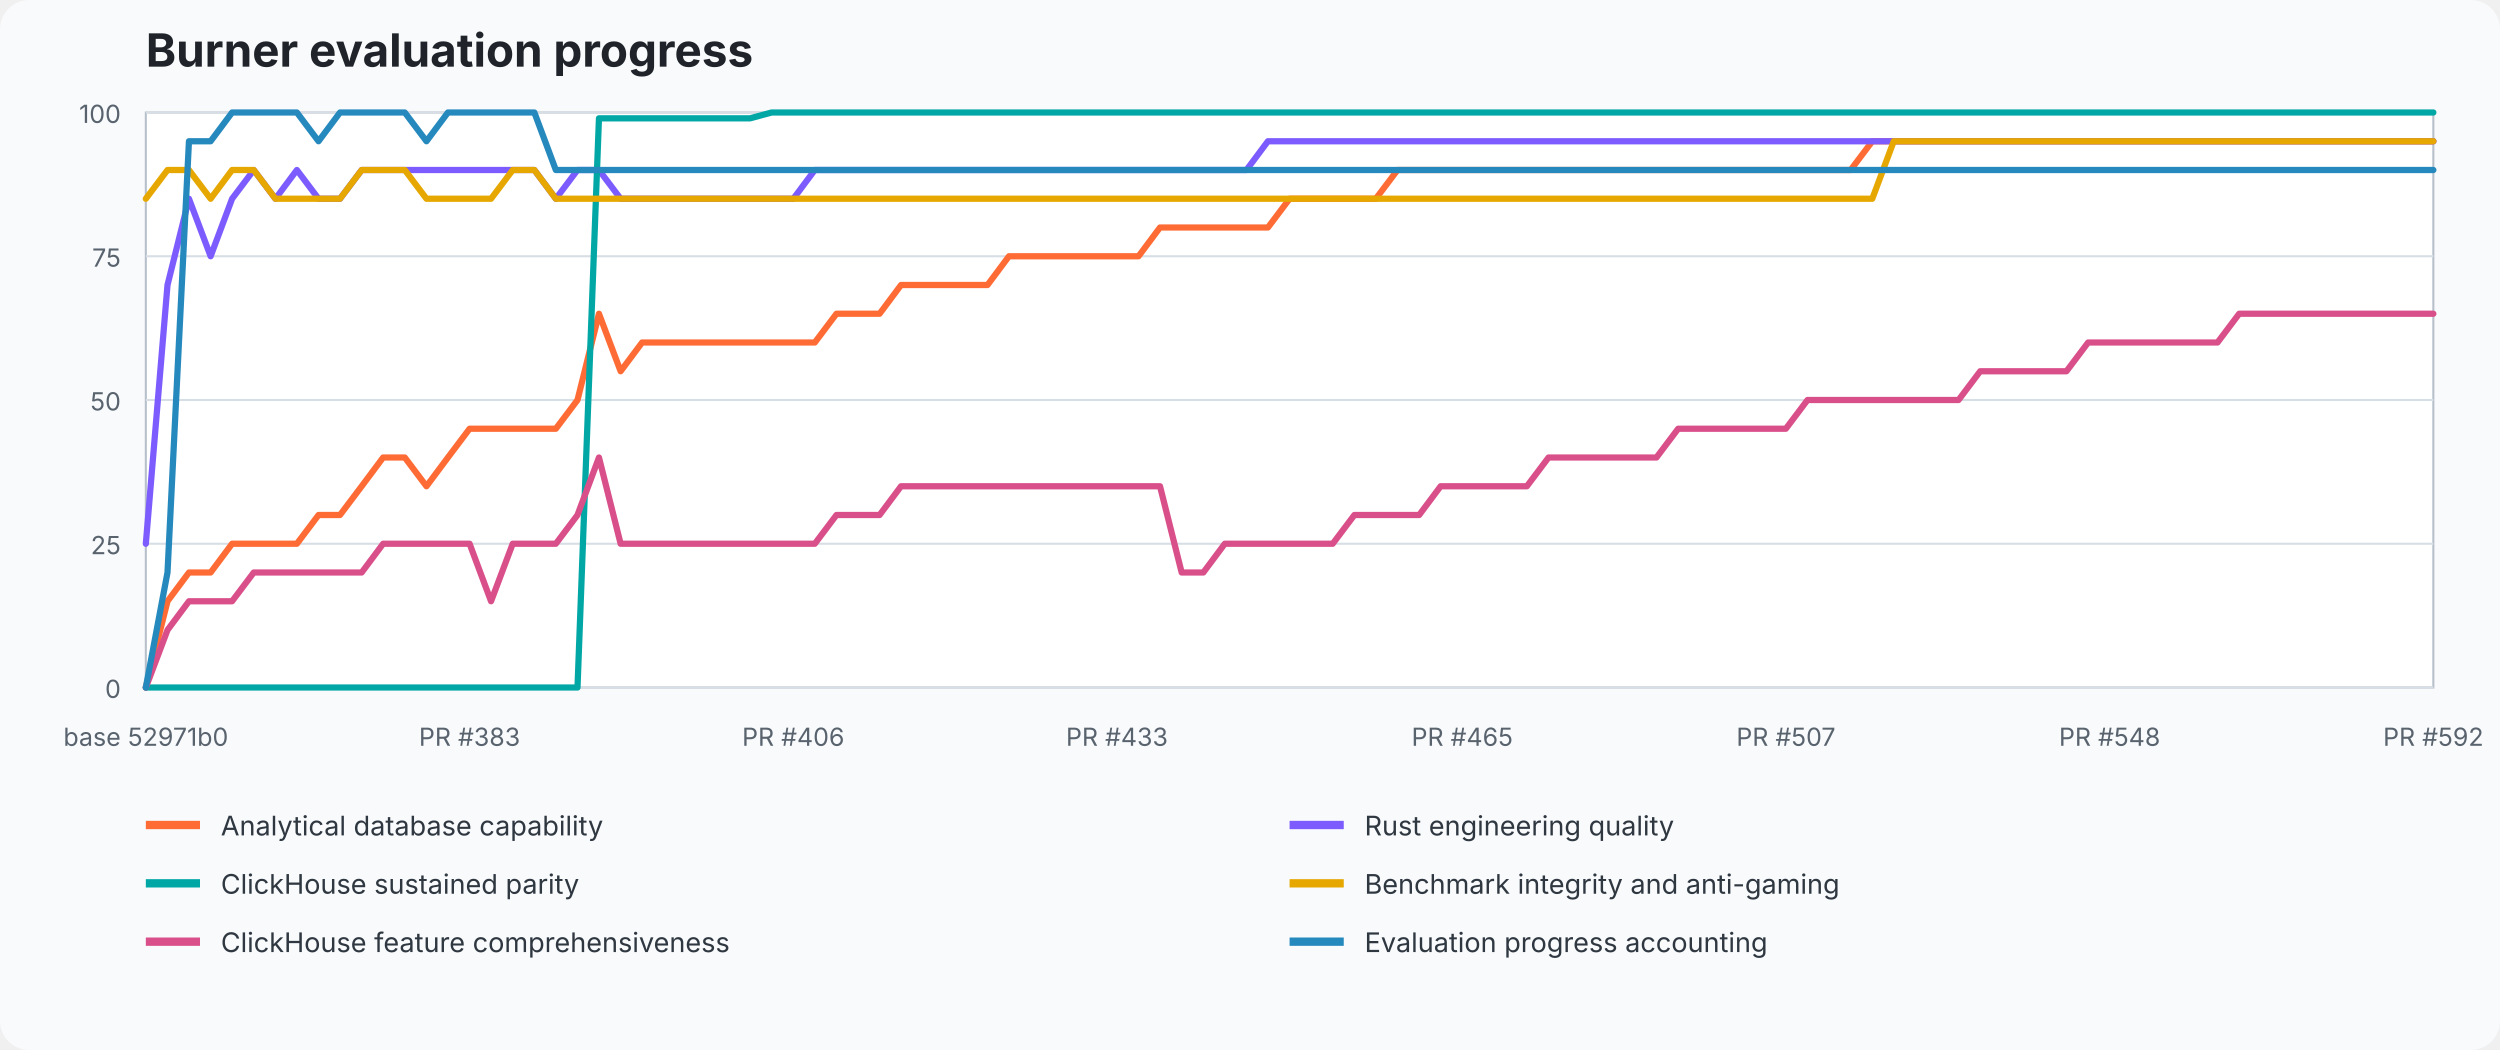
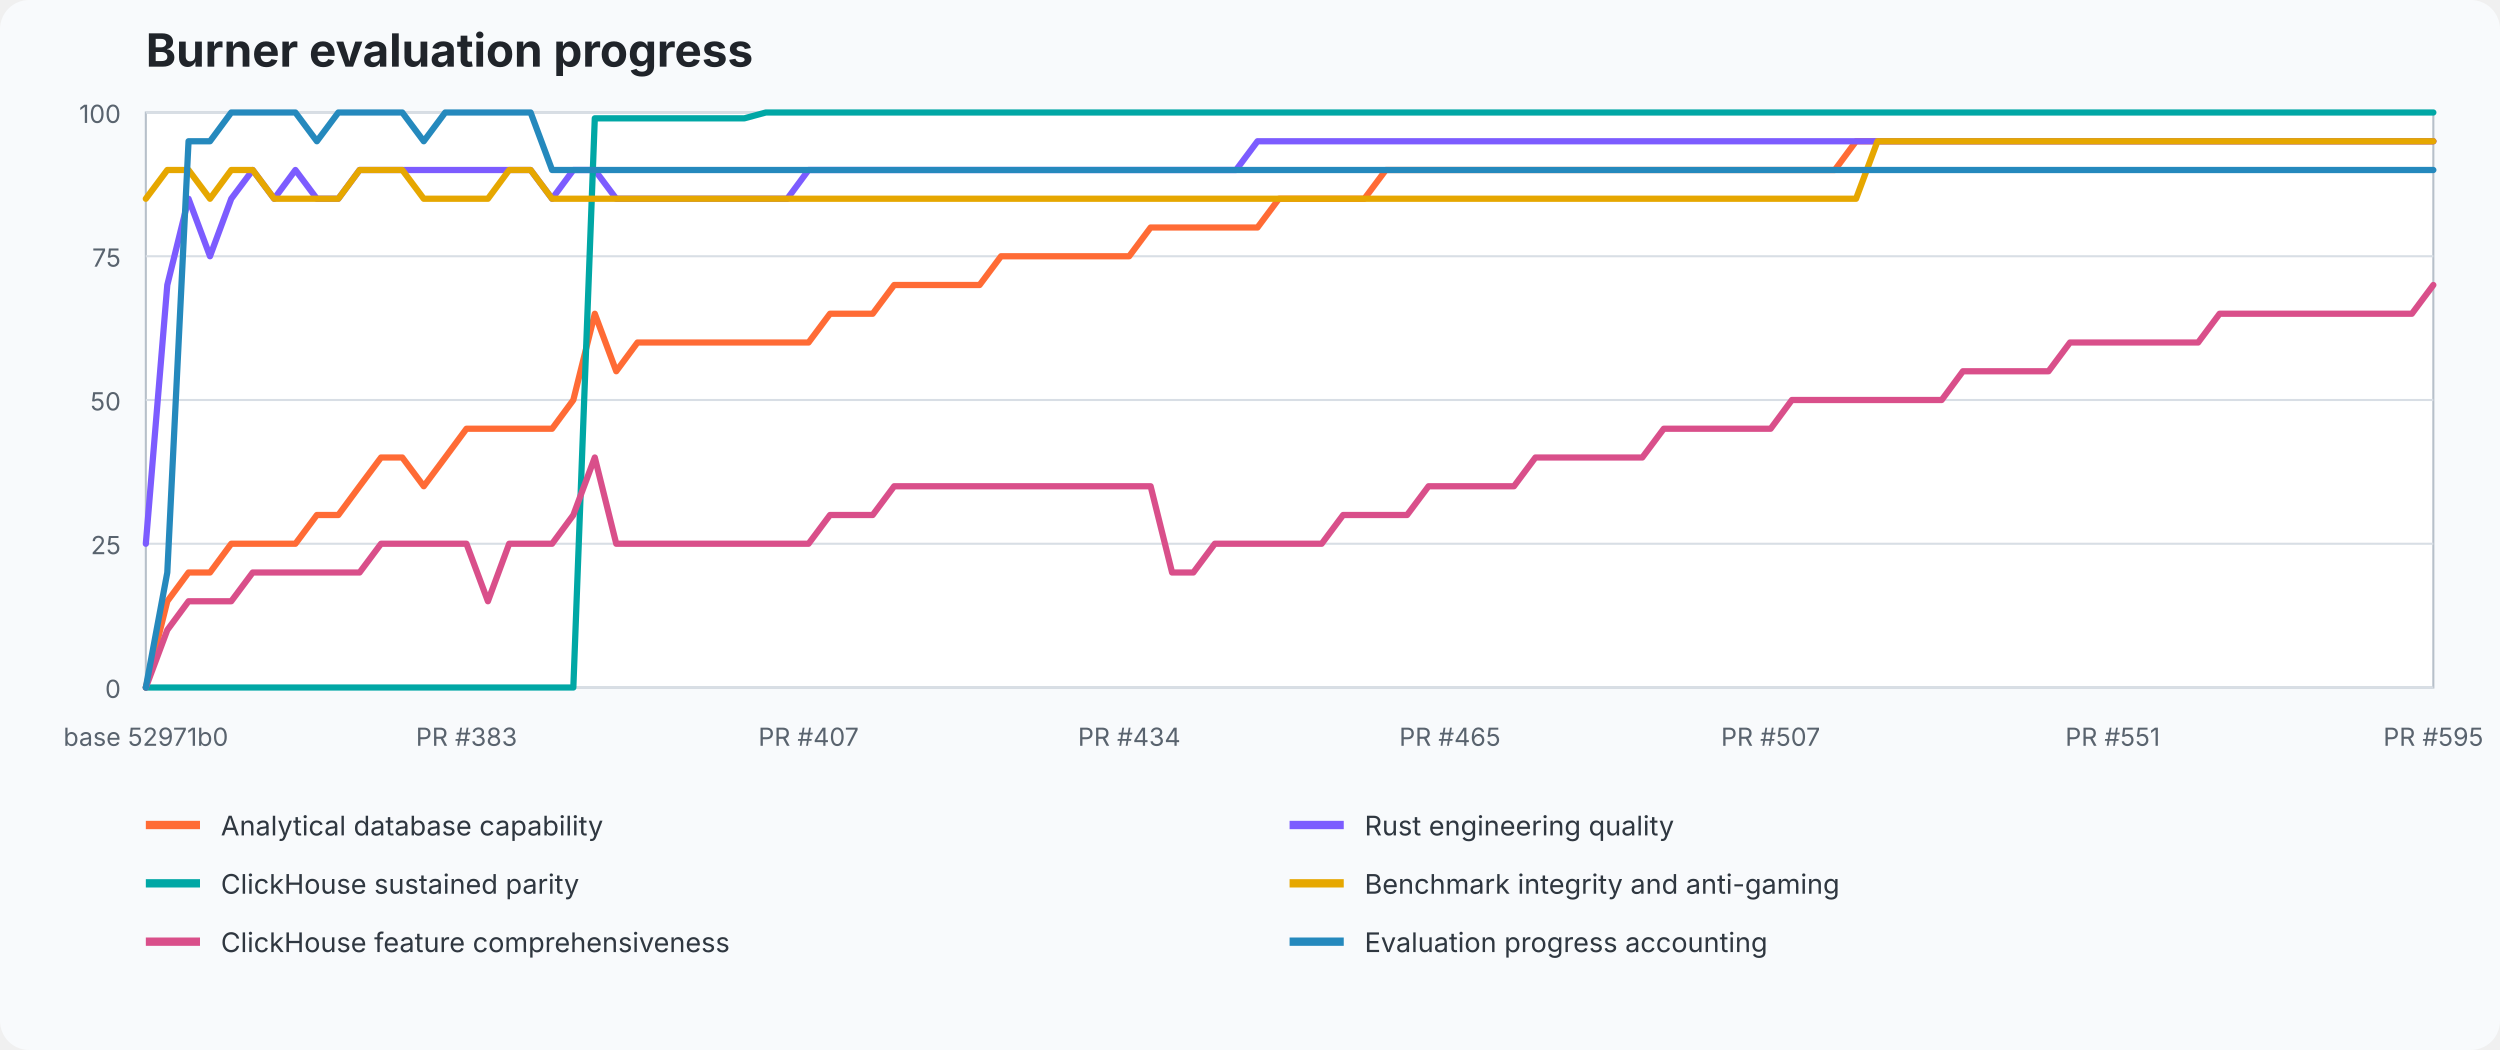
<svg xmlns="http://www.w3.org/2000/svg" width="1200" height="504" viewBox="0 0 1200 504" role="img" aria-labelledby="title desc">
  <style>text{font-family:ui-sans-serif,system-ui,-apple-system,BlinkMacSystemFont,"Segoe UI",sans-serif}.title{font-size:22px;font-weight:700;fill:#20242a}.axis{font-size:12px;fill:#59636e}.legend{font-size:13px;fill:#2f3740}.grid{stroke:#d8dee5;stroke-width:1}.plot{fill:#fff;stroke:#b7c0ca}</style>
  <rect width="100%" height="100%" fill="#f8fafc" rx="14" />
  <text x="70" y="32" class="title">Burner evaluation progress</text>
  <rect x="70" y="54" width="1098" height="276" class="plot" />
  <line x1="70" y1="330" x2="1168" y2="330" class="grid" />
  <text x="58" y="335" text-anchor="end" class="axis">0</text>
  <line x1="70" y1="261" x2="1168" y2="261" class="grid" />
  <text x="58" y="266" text-anchor="end" class="axis">25</text>
  <line x1="70" y1="192" x2="1168" y2="192" class="grid" />
  <text x="58" y="197" text-anchor="end" class="axis">50</text>
  <line x1="70" y1="123" x2="1168" y2="123" class="grid" />
  <text x="58" y="128" text-anchor="end" class="axis">75</text>
  <line x1="70" y1="54" x2="1168" y2="54" class="grid" />
  <text x="58" y="59" text-anchor="end" class="axis">100</text>
-   <polyline points="70.0,330.0 80.4,288.6 90.7,274.8 101.1,274.8 111.4,261.0 121.8,261.0 132.2,261.0 142.5,261.0 152.9,247.2 163.2,247.2 173.6,233.4 183.9,219.6 194.3,219.6 204.7,233.4 215.0,219.6 225.4,205.8 235.7,205.8 246.1,205.8 256.5,205.8 266.8,205.8 277.2,192.0 287.5,150.6 297.9,178.2 308.2,164.4 318.6,164.4 329.0,164.4 339.3,164.4 349.7,164.4 360.0,164.4 370.4,164.4 380.8,164.4 391.1,164.4 401.5,150.6 411.8,150.6 422.2,150.6 432.5,136.8 442.9,136.8 453.3,136.8 463.6,136.8 474.0,136.8 484.3,123.0 494.7,123.0 505.1,123.0 515.4,123.0 525.8,123.0 536.1,123.0 546.5,123.0 556.8,109.2 567.2,109.2 577.6,109.2 587.9,109.2 598.3,109.2 608.6,109.2 619.0,95.4 629.4,95.4 639.7,95.4 650.1,95.4 660.4,95.4 670.8,81.6 681.2,81.6 691.5,81.6 701.9,81.6 712.2,81.6 722.6,81.6 732.9,81.6 743.3,81.6 753.7,81.6 764.0,81.6 774.4,81.6 784.7,81.6 795.1,81.6 805.5,81.6 815.8,81.6 826.2,81.6 836.5,81.6 846.9,81.6 857.2,81.6 867.6,81.6 878.0,81.6 888.3,81.6 898.7,67.8 909.0,67.8 919.4,67.8 929.8,67.8 940.1,67.8 950.5,67.8 960.8,67.8 971.2,67.8 981.5,67.8 991.9,67.8 1002.3,67.8 1012.6,67.8 1023.0,67.8 1033.3,67.8 1043.7,67.8 1054.1,67.8 1064.4,67.8 1074.8,67.8 1085.1,67.8 1095.5,67.8 1105.8,67.8 1116.2,67.8 1126.6,67.8 1136.9,67.8 1147.3,67.8 1157.6,67.8 1168.0,67.8" fill="none" stroke="#ff6b35" stroke-width="3" stroke-linejoin="round" stroke-linecap="round" />
-   <polyline points="70.0,261.0 80.4,136.8 90.7,95.4 101.1,123.0 111.4,95.4 121.8,81.6 132.2,95.4 142.5,81.6 152.9,95.4 163.2,95.4 173.6,81.6 183.9,81.6 194.3,81.6 204.7,81.6 215.0,81.6 225.4,81.6 235.7,81.6 246.1,81.6 256.5,81.6 266.8,95.4 277.2,81.6 287.5,81.6 297.9,95.4 308.2,95.4 318.6,95.4 329.0,95.4 339.3,95.4 349.7,95.4 360.0,95.4 370.4,95.4 380.8,95.4 391.1,81.6 401.5,81.6 411.8,81.6 422.2,81.6 432.5,81.6 442.9,81.6 453.3,81.6 463.6,81.6 474.0,81.6 484.3,81.6 494.7,81.6 505.1,81.6 515.4,81.6 525.8,81.6 536.1,81.6 546.5,81.6 556.8,81.6 567.2,81.6 577.6,81.6 587.9,81.6 598.3,81.6 608.6,67.8 619.0,67.8 629.4,67.8 639.7,67.8 650.1,67.8 660.4,67.8 670.8,67.8 681.2,67.8 691.5,67.8 701.9,67.8 712.2,67.8 722.6,67.8 732.9,67.8 743.3,67.8 753.7,67.8 764.0,67.8 774.4,67.8 784.7,67.8 795.1,67.8 805.5,67.8 815.8,67.8 826.2,67.8 836.5,67.8 846.9,67.8 857.2,67.8 867.6,67.8 878.0,67.8 888.3,67.8 898.7,67.8 909.0,67.8 919.4,67.8 929.8,67.8 940.1,67.8 950.5,67.8 960.8,67.8 971.2,67.8 981.5,67.8 991.9,67.8 1002.3,67.8 1012.6,67.8 1023.0,67.8 1033.3,67.8 1043.7,67.8 1054.1,67.8 1064.4,67.8 1074.8,67.8 1085.1,67.8 1095.5,67.8 1105.8,67.8 1116.2,67.8 1126.6,67.8 1136.9,67.8 1147.3,67.8 1157.6,67.8 1168.0,67.8" fill="none" stroke="#7c5cff" stroke-width="3" stroke-linejoin="round" stroke-linecap="round" />
-   <polyline points="70.0,330.0 80.4,330.0 90.7,330.0 101.1,330.0 111.4,330.0 121.8,330.0 132.2,330.0 142.5,330.0 152.9,330.0 163.2,330.0 173.6,330.0 183.9,330.0 194.3,330.0 204.7,330.0 215.0,330.0 225.4,330.0 235.7,330.0 246.1,330.0 256.5,330.0 266.8,330.0 277.2,330.0 287.5,56.8 297.9,56.8 308.2,56.8 318.6,56.8 329.0,56.8 339.3,56.8 349.7,56.8 360.0,56.8 370.4,54.0 380.8,54.0 391.1,54.0 401.5,54.0 411.8,54.0 422.2,54.0 432.5,54.0 442.9,54.0 453.3,54.0 463.6,54.0 474.0,54.0 484.3,54.0 494.7,54.0 505.1,54.0 515.4,54.0 525.8,54.0 536.1,54.0 546.5,54.0 556.8,54.0 567.2,54.0 577.6,54.0 587.9,54.0 598.3,54.0 608.6,54.0 619.0,54.0 629.4,54.0 639.7,54.0 650.1,54.0 660.4,54.0 670.8,54.0 681.2,54.0 691.5,54.0 701.9,54.0 712.2,54.0 722.6,54.0 732.9,54.0 743.3,54.0 753.7,54.0 764.0,54.0 774.4,54.0 784.7,54.0 795.1,54.0 805.5,54.0 815.8,54.0 826.2,54.0 836.5,54.0 846.9,54.0 857.2,54.0 867.6,54.0 878.0,54.0 888.3,54.0 898.7,54.0 909.0,54.0 919.4,54.0 929.8,54.0 940.1,54.0 950.5,54.0 960.8,54.0 971.2,54.0 981.5,54.0 991.9,54.0 1002.3,54.0 1012.6,54.0 1023.0,54.0 1033.3,54.0 1043.7,54.0 1054.1,54.0 1064.4,54.0 1074.8,54.0 1085.1,54.0 1095.5,54.0 1105.8,54.0 1116.2,54.0 1126.6,54.0 1136.9,54.0 1147.3,54.0 1157.6,54.0 1168.0,54.0" fill="none" stroke="#00a7a5" stroke-width="3" stroke-linejoin="round" stroke-linecap="round" />
-   <polyline points="70.0,95.4 80.4,81.6 90.7,81.6 101.1,95.4 111.4,81.6 121.8,81.6 132.2,95.4 142.5,95.4 152.9,95.4 163.2,95.4 173.6,81.6 183.9,81.6 194.3,81.6 204.7,95.4 215.0,95.4 225.4,95.4 235.7,95.4 246.1,81.6 256.5,81.6 266.8,95.4 277.2,95.4 287.5,95.4 297.9,95.4 308.2,95.4 318.6,95.4 329.0,95.4 339.3,95.4 349.7,95.4 360.0,95.4 370.4,95.4 380.8,95.4 391.1,95.4 401.5,95.4 411.8,95.4 422.2,95.4 432.5,95.4 442.9,95.4 453.3,95.4 463.6,95.4 474.0,95.4 484.3,95.4 494.7,95.4 505.1,95.4 515.4,95.4 525.8,95.4 536.1,95.4 546.5,95.4 556.8,95.4 567.2,95.4 577.6,95.4 587.9,95.4 598.3,95.4 608.6,95.4 619.0,95.4 629.4,95.4 639.7,95.4 650.1,95.4 660.4,95.4 670.8,95.4 681.2,95.4 691.5,95.4 701.9,95.4 712.2,95.4 722.6,95.4 732.9,95.4 743.3,95.4 753.7,95.4 764.0,95.4 774.4,95.4 784.7,95.4 795.1,95.4 805.5,95.4 815.8,95.4 826.2,95.4 836.5,95.4 846.9,95.4 857.2,95.4 867.6,95.4 878.0,95.4 888.3,95.4 898.7,95.4 909.0,67.8 919.4,67.8 929.8,67.8 940.1,67.8 950.5,67.8 960.8,67.8 971.2,67.8 981.5,67.8 991.9,67.8 1002.3,67.8 1012.6,67.8 1023.0,67.8 1033.3,67.8 1043.7,67.8 1054.1,67.8 1064.4,67.8 1074.8,67.8 1085.1,67.8 1095.5,67.8 1105.8,67.8 1116.2,67.8 1126.6,67.8 1136.9,67.8 1147.3,67.8 1157.6,67.8 1168.0,67.8" fill="none" stroke="#e6a700" stroke-width="3" stroke-linejoin="round" stroke-linecap="round" />
-   <polyline points="70.0,330.0 80.4,302.4 90.7,288.6 101.1,288.6 111.4,288.6 121.8,274.8 132.2,274.8 142.5,274.8 152.9,274.8 163.2,274.8 173.6,274.8 183.9,261.0 194.3,261.0 204.7,261.0 215.0,261.0 225.4,261.0 235.7,288.6 246.1,261.0 256.5,261.0 266.8,261.0 277.2,247.2 287.5,219.6 297.9,261.0 308.2,261.0 318.6,261.0 329.0,261.0 339.3,261.0 349.7,261.0 360.0,261.0 370.4,261.0 380.8,261.0 391.1,261.0 401.5,247.2 411.8,247.2 422.2,247.2 432.5,233.4 442.9,233.4 453.3,233.4 463.6,233.4 474.0,233.4 484.3,233.4 494.7,233.4 505.1,233.4 515.4,233.4 525.8,233.4 536.1,233.4 546.5,233.4 556.8,233.4 567.2,274.8 577.6,274.8 587.9,261.0 598.3,261.0 608.6,261.0 619.0,261.0 629.4,261.0 639.7,261.0 650.1,247.2 660.4,247.2 670.8,247.2 681.2,247.2 691.5,233.4 701.9,233.4 712.2,233.4 722.6,233.4 732.9,233.4 743.3,219.6 753.7,219.6 764.0,219.6 774.4,219.6 784.7,219.6 795.1,219.6 805.5,205.8 815.8,205.8 826.2,205.8 836.5,205.8 846.9,205.8 857.2,205.8 867.6,192.0 878.0,192.0 888.3,192.0 898.7,192.0 909.0,192.0 919.4,192.0 929.8,192.0 940.1,192.0 950.5,178.2 960.8,178.2 971.2,178.2 981.5,178.2 991.9,178.2 1002.3,164.4 1012.6,164.4 1023.0,164.4 1033.3,164.4 1043.7,164.4 1054.1,164.4 1064.4,164.4 1074.8,150.6 1085.1,150.6 1095.5,150.6 1105.8,150.6 1116.2,150.6 1126.6,150.6 1136.9,150.6 1147.3,150.6 1157.6,150.6 1168.0,150.6" fill="none" stroke="#d94f8a" stroke-width="3" stroke-linejoin="round" stroke-linecap="round" />
-   <polyline points="70.0,330.0 80.4,274.8 90.7,67.8 101.1,67.8 111.4,54.0 121.8,54.0 132.2,54.0 142.5,54.0 152.9,67.8 163.2,54.0 173.6,54.0 183.9,54.0 194.3,54.0 204.7,67.8 215.0,54.0 225.4,54.0 235.7,54.0 246.1,54.0 256.5,54.0 266.8,81.6 277.2,81.6 287.5,81.6 297.9,81.6 308.2,81.6 318.6,81.6 329.0,81.6 339.3,81.6 349.7,81.6 360.0,81.6 370.4,81.6 380.8,81.6 391.1,81.6 401.5,81.6 411.8,81.6 422.2,81.6 432.5,81.6 442.9,81.6 453.3,81.6 463.6,81.6 474.0,81.6 484.3,81.6 494.7,81.6 505.1,81.6 515.4,81.6 525.8,81.6 536.1,81.6 546.5,81.6 556.8,81.6 567.2,81.6 577.6,81.6 587.9,81.6 598.3,81.6 608.6,81.6 619.0,81.6 629.4,81.6 639.7,81.6 650.1,81.6 660.4,81.6 670.8,81.6 681.2,81.6 691.5,81.6 701.9,81.6 712.2,81.6 722.6,81.6 732.9,81.6 743.3,81.6 753.7,81.6 764.0,81.6 774.4,81.6 784.7,81.6 795.1,81.6 805.5,81.6 815.8,81.6 826.2,81.6 836.5,81.6 846.9,81.6 857.2,81.6 867.6,81.6 878.0,81.6 888.3,81.6 898.7,81.6 909.0,81.6 919.4,81.6 929.8,81.6 940.1,81.6 950.5,81.6 960.8,81.6 971.2,81.6 981.5,81.6 991.9,81.6 1002.3,81.6 1012.6,81.6 1023.0,81.6 1033.3,81.6 1043.7,81.6 1054.1,81.6 1064.4,81.6 1074.8,81.6 1085.1,81.6 1095.5,81.6 1105.8,81.6 1116.2,81.6 1126.6,81.6 1136.9,81.6 1147.3,81.6 1157.6,81.6 1168.0,81.6" fill="none" stroke="#2589bd" stroke-width="3" stroke-linejoin="round" stroke-linecap="round" />
+   <polyline points="70.0,330.0 80.3,288.6 90.5,274.8 100.8,274.8 111.0,261.0 121.3,261.0 131.6,261.0 141.8,261.0 152.1,247.2 162.4,247.2 172.6,233.4 182.9,219.6 193.1,219.6 203.4,233.4 213.7,219.6 223.9,205.8 234.2,205.8 244.4,205.8 254.7,205.8 265.0,205.8 275.2,192.0 285.5,150.6 295.8,178.2 306.0,164.4 316.3,164.4 326.5,164.4 336.8,164.4 347.1,164.4 357.3,164.4 367.6,164.4 377.9,164.4 388.1,164.4 398.4,150.6 408.6,150.6 418.9,150.6 429.2,136.8 439.4,136.8 449.7,136.8 459.9,136.8 470.2,136.8 480.5,123.0 490.7,123.0 501.0,123.0 511.3,123.0 521.5,123.0 531.8,123.0 542.0,123.0 552.3,109.2 562.6,109.2 572.8,109.2 583.1,109.2 593.3,109.2 603.6,109.2 613.9,95.4 624.1,95.4 634.4,95.4 644.7,95.4 654.9,95.4 665.2,81.6 675.4,81.6 685.7,81.6 696.0,81.6 706.2,81.6 716.5,81.6 726.7,81.6 737.0,81.6 747.3,81.6 757.5,81.6 767.8,81.6 778.1,81.6 788.3,81.6 798.6,81.6 808.8,81.6 819.1,81.6 829.4,81.6 839.6,81.6 849.9,81.6 860.1,81.6 870.4,81.6 880.7,81.6 890.9,67.8 901.2,67.8 911.5,67.8 921.7,67.8 932.0,67.8 942.2,67.8 952.5,67.8 962.8,67.8 973.0,67.8 983.3,67.8 993.6,67.8 1003.8,67.8 1014.1,67.8 1024.3,67.8 1034.6,67.8 1044.9,67.8 1055.1,67.8 1065.4,67.8 1075.6,67.8 1085.9,67.8 1096.2,67.8 1106.4,67.8 1116.7,67.8 1127.0,67.8 1137.2,67.8 1147.5,67.8 1157.7,67.8 1168.0,67.8" fill="none" stroke="#ff6b35" stroke-width="3" stroke-linejoin="round" stroke-linecap="round" />
+   <polyline points="70.0,261.0 80.3,136.8 90.5,95.4 100.8,123.0 111.0,95.4 121.3,81.6 131.6,95.4 141.8,81.6 152.1,95.4 162.4,95.4 172.6,81.6 182.9,81.6 193.1,81.6 203.4,81.6 213.7,81.6 223.9,81.6 234.2,81.6 244.4,81.6 254.7,81.6 265.0,95.4 275.2,81.6 285.5,81.6 295.8,95.4 306.0,95.4 316.3,95.4 326.5,95.4 336.8,95.4 347.1,95.4 357.3,95.4 367.6,95.4 377.9,95.4 388.1,81.6 398.4,81.6 408.6,81.6 418.9,81.6 429.2,81.6 439.4,81.6 449.7,81.6 459.9,81.6 470.2,81.6 480.5,81.6 490.7,81.6 501.0,81.6 511.3,81.6 521.5,81.6 531.8,81.6 542.0,81.6 552.3,81.6 562.6,81.6 572.8,81.6 583.1,81.6 593.3,81.6 603.6,67.8 613.9,67.8 624.1,67.8 634.4,67.8 644.7,67.8 654.9,67.8 665.2,67.8 675.4,67.8 685.7,67.8 696.0,67.8 706.2,67.8 716.5,67.8 726.7,67.8 737.0,67.8 747.3,67.8 757.5,67.8 767.8,67.8 778.1,67.8 788.3,67.8 798.6,67.8 808.8,67.8 819.1,67.8 829.4,67.8 839.6,67.8 849.9,67.8 860.1,67.8 870.4,67.8 880.7,67.8 890.9,67.8 901.2,67.8 911.5,67.8 921.7,67.8 932.0,67.8 942.2,67.8 952.5,67.8 962.8,67.8 973.0,67.8 983.3,67.8 993.6,67.8 1003.8,67.8 1014.1,67.8 1024.3,67.8 1034.6,67.8 1044.9,67.8 1055.1,67.8 1065.4,67.8 1075.6,67.8 1085.9,67.8 1096.2,67.8 1106.4,67.8 1116.7,67.8 1127.0,67.8 1137.2,67.8 1147.5,67.8 1157.7,67.8 1168.0,67.8" fill="none" stroke="#7c5cff" stroke-width="3" stroke-linejoin="round" stroke-linecap="round" />
+   <polyline points="70.0,330.0 80.3,330.0 90.5,330.0 100.8,330.0 111.0,330.0 121.3,330.0 131.6,330.0 141.8,330.0 152.1,330.0 162.4,330.0 172.6,330.0 182.9,330.0 193.1,330.0 203.4,330.0 213.7,330.0 223.9,330.0 234.2,330.0 244.4,330.0 254.7,330.0 265.0,330.0 275.2,330.0 285.5,56.8 295.8,56.8 306.0,56.8 316.3,56.8 326.5,56.8 336.8,56.8 347.1,56.8 357.3,56.8 367.6,54.0 377.9,54.0 388.1,54.0 398.4,54.0 408.6,54.0 418.9,54.0 429.2,54.0 439.4,54.0 449.7,54.0 459.9,54.0 470.2,54.0 480.5,54.0 490.7,54.0 501.0,54.0 511.3,54.0 521.5,54.0 531.8,54.0 542.0,54.0 552.3,54.0 562.6,54.0 572.8,54.0 583.1,54.0 593.3,54.0 603.6,54.0 613.9,54.0 624.1,54.0 634.4,54.0 644.7,54.0 654.9,54.0 665.2,54.0 675.4,54.0 685.7,54.0 696.0,54.0 706.2,54.0 716.5,54.0 726.7,54.0 737.0,54.0 747.3,54.0 757.5,54.0 767.8,54.0 778.1,54.0 788.3,54.0 798.6,54.0 808.8,54.0 819.1,54.0 829.4,54.0 839.6,54.0 849.9,54.0 860.1,54.0 870.4,54.0 880.7,54.0 890.9,54.0 901.2,54.0 911.5,54.0 921.7,54.0 932.0,54.0 942.2,54.0 952.5,54.0 962.8,54.0 973.0,54.0 983.3,54.0 993.6,54.0 1003.8,54.0 1014.1,54.0 1024.3,54.0 1034.6,54.0 1044.9,54.0 1055.1,54.0 1065.4,54.0 1075.6,54.0 1085.9,54.0 1096.2,54.0 1106.4,54.0 1116.7,54.0 1127.0,54.0 1137.2,54.0 1147.5,54.0 1157.7,54.0 1168.0,54.0" fill="none" stroke="#00a7a5" stroke-width="3" stroke-linejoin="round" stroke-linecap="round" />
+   <polyline points="70.0,95.4 80.3,81.6 90.5,81.6 100.8,95.4 111.0,81.6 121.3,81.6 131.6,95.4 141.8,95.4 152.1,95.4 162.4,95.4 172.6,81.6 182.9,81.6 193.1,81.6 203.4,95.4 213.7,95.4 223.9,95.4 234.2,95.4 244.4,81.6 254.7,81.6 265.0,95.4 275.2,95.4 285.5,95.4 295.8,95.4 306.0,95.4 316.3,95.4 326.5,95.4 336.8,95.4 347.1,95.4 357.3,95.4 367.6,95.4 377.9,95.4 388.1,95.4 398.4,95.4 408.6,95.4 418.9,95.4 429.2,95.4 439.4,95.4 449.7,95.4 459.9,95.4 470.2,95.4 480.5,95.4 490.7,95.4 501.0,95.4 511.3,95.4 521.5,95.4 531.8,95.4 542.0,95.4 552.3,95.4 562.6,95.4 572.8,95.4 583.1,95.4 593.3,95.4 603.6,95.4 613.9,95.4 624.1,95.4 634.4,95.4 644.7,95.4 654.9,95.4 665.2,95.4 675.4,95.4 685.7,95.4 696.0,95.4 706.2,95.4 716.5,95.4 726.7,95.4 737.0,95.4 747.3,95.4 757.5,95.4 767.8,95.4 778.1,95.4 788.3,95.4 798.6,95.4 808.8,95.4 819.1,95.4 829.4,95.4 839.6,95.4 849.9,95.4 860.1,95.4 870.4,95.4 880.7,95.4 890.9,95.4 901.2,67.8 911.5,67.8 921.7,67.8 932.0,67.8 942.2,67.8 952.5,67.8 962.8,67.8 973.0,67.8 983.3,67.8 993.6,67.8 1003.8,67.8 1014.1,67.8 1024.3,67.8 1034.6,67.8 1044.9,67.8 1055.1,67.8 1065.4,67.8 1075.6,67.8 1085.9,67.8 1096.2,67.8 1106.4,67.8 1116.7,67.8 1127.0,67.8 1137.2,67.8 1147.5,67.8 1157.7,67.8 1168.0,67.8" fill="none" stroke="#e6a700" stroke-width="3" stroke-linejoin="round" stroke-linecap="round" />
+   <polyline points="70.0,330.0 80.3,302.4 90.5,288.6 100.8,288.6 111.0,288.6 121.3,274.8 131.6,274.8 141.8,274.8 152.1,274.8 162.4,274.8 172.6,274.8 182.9,261.0 193.1,261.0 203.4,261.0 213.7,261.0 223.9,261.0 234.2,288.6 244.4,261.0 254.7,261.0 265.0,261.0 275.2,247.2 285.5,219.6 295.8,261.0 306.0,261.0 316.3,261.0 326.5,261.0 336.8,261.0 347.1,261.0 357.3,261.0 367.6,261.0 377.9,261.0 388.1,261.0 398.4,247.2 408.6,247.2 418.9,247.2 429.2,233.4 439.4,233.4 449.7,233.4 459.9,233.4 470.2,233.4 480.5,233.4 490.7,233.4 501.0,233.4 511.3,233.4 521.5,233.4 531.8,233.4 542.0,233.4 552.3,233.4 562.6,274.8 572.8,274.8 583.1,261.0 593.3,261.0 603.6,261.0 613.9,261.0 624.1,261.0 634.4,261.0 644.7,247.2 654.9,247.2 665.2,247.2 675.4,247.2 685.7,233.4 696.0,233.4 706.2,233.4 716.5,233.4 726.7,233.4 737.0,219.6 747.3,219.6 757.5,219.6 767.8,219.6 778.1,219.6 788.3,219.6 798.6,205.8 808.8,205.8 819.1,205.8 829.4,205.8 839.6,205.8 849.9,205.8 860.1,192.0 870.4,192.0 880.7,192.0 890.9,192.0 901.2,192.0 911.5,192.0 921.7,192.0 932.0,192.0 942.2,178.2 952.5,178.2 962.8,178.2 973.0,178.2 983.3,178.2 993.6,164.4 1003.8,164.4 1014.1,164.4 1024.3,164.4 1034.6,164.4 1044.9,164.4 1055.1,164.4 1065.4,150.6 1075.6,150.6 1085.9,150.6 1096.2,150.6 1106.4,150.6 1116.7,150.6 1127.0,150.6 1137.2,150.6 1147.5,150.6 1157.7,150.6 1168.0,136.8" fill="none" stroke="#d94f8a" stroke-width="3" stroke-linejoin="round" stroke-linecap="round" />
+   <polyline points="70.0,330.0 80.3,274.8 90.5,67.8 100.8,67.8 111.0,54.0 121.3,54.0 131.6,54.0 141.8,54.0 152.1,67.8 162.4,54.0 172.6,54.0 182.9,54.0 193.1,54.0 203.4,67.8 213.7,54.0 223.9,54.0 234.2,54.0 244.4,54.0 254.7,54.0 265.0,81.6 275.2,81.6 285.5,81.6 295.8,81.6 306.0,81.6 316.3,81.6 326.5,81.6 336.8,81.6 347.1,81.6 357.3,81.6 367.6,81.6 377.9,81.6 388.1,81.6 398.4,81.6 408.6,81.6 418.9,81.6 429.2,81.6 439.4,81.6 449.7,81.6 459.9,81.6 470.2,81.6 480.5,81.6 490.7,81.6 501.0,81.6 511.3,81.6 521.5,81.6 531.8,81.6 542.0,81.6 552.3,81.6 562.6,81.6 572.8,81.6 583.1,81.6 593.3,81.6 603.6,81.6 613.9,81.6 624.1,81.6 634.4,81.6 644.7,81.6 654.9,81.6 665.2,81.6 675.4,81.6 685.7,81.6 696.0,81.6 706.2,81.6 716.5,81.6 726.7,81.6 737.0,81.6 747.3,81.6 757.5,81.6 767.8,81.6 778.1,81.6 788.3,81.6 798.6,81.6 808.8,81.6 819.1,81.6 829.4,81.6 839.6,81.6 849.9,81.6 860.1,81.6 870.4,81.6 880.7,81.6 890.9,81.6 901.2,81.6 911.5,81.6 921.7,81.6 932.0,81.6 942.2,81.6 952.5,81.6 962.8,81.6 973.0,81.6 983.3,81.6 993.6,81.6 1003.8,81.6 1014.1,81.6 1024.3,81.6 1034.6,81.6 1044.9,81.6 1055.1,81.6 1065.4,81.6 1075.6,81.6 1085.9,81.6 1096.2,81.6 1106.4,81.6 1116.7,81.6 1127.0,81.6 1137.2,81.6 1147.5,81.6 1157.7,81.6 1168.0,81.6" fill="none" stroke="#2589bd" stroke-width="3" stroke-linejoin="round" stroke-linecap="round" />
  <text x="70" y="358" text-anchor="middle" class="axis">base 52971b0</text>
-   <text x="225.377" y="358" text-anchor="middle" class="axis">PR #383</text>
-   <text x="380.755" y="358" text-anchor="middle" class="axis">PR #406</text>
-   <text x="536.132" y="358" text-anchor="middle" class="axis">PR #433</text>
-   <text x="701.868" y="358" text-anchor="middle" class="axis">PR #465</text>
-   <text x="857.245" y="358" text-anchor="middle" class="axis">PR #507</text>
-   <text x="1012.623" y="358" text-anchor="middle" class="axis">PR #548</text>
-   <text x="1168" y="358" text-anchor="middle" class="axis">PR #592</text>
+   <text x="223.925" y="358" text-anchor="middle" class="axis">PR #383</text>
+   <text x="388.112" y="358" text-anchor="middle" class="axis">PR #407</text>
+   <text x="542.037" y="358" text-anchor="middle" class="axis">PR #434</text>
+   <text x="695.963" y="358" text-anchor="middle" class="axis">PR #465</text>
+   <text x="849.888" y="358" text-anchor="middle" class="axis">PR #507</text>
+   <text x="1014.075" y="358" text-anchor="middle" class="axis">PR #551</text>
+   <text x="1168" y="358" text-anchor="middle" class="axis">PR #595</text>
  <line x1="70" y1="396" x2="96" y2="396" stroke="#ff6b35" stroke-width="4" />
  <text x="106" y="401" class="legend">Analytical database capability</text>
  <line x1="619" y1="396" x2="645" y2="396" stroke="#7c5cff" stroke-width="4" />
  <text x="655" y="401" class="legend">Rust engineering quality</text>
  <line x1="70" y1="424" x2="96" y2="424" stroke="#00a7a5" stroke-width="4" />
  <text x="106" y="429" class="legend">ClickHouse sustained parity</text>
  <line x1="619" y1="424" x2="645" y2="424" stroke="#e6a700" stroke-width="4" />
  <text x="655" y="429" class="legend">Benchmark integrity and anti-gaming</text>
  <line x1="70" y1="452" x2="96" y2="452" stroke="#d94f8a" stroke-width="4" />
  <text x="106" y="457" class="legend">ClickHouse feature comprehensiveness</text>
  <line x1="619" y1="452" x2="645" y2="452" stroke="#2589bd" stroke-width="4" />
  <text x="655" y="457" class="legend">Evaluation progress accounting</text>
</svg>
